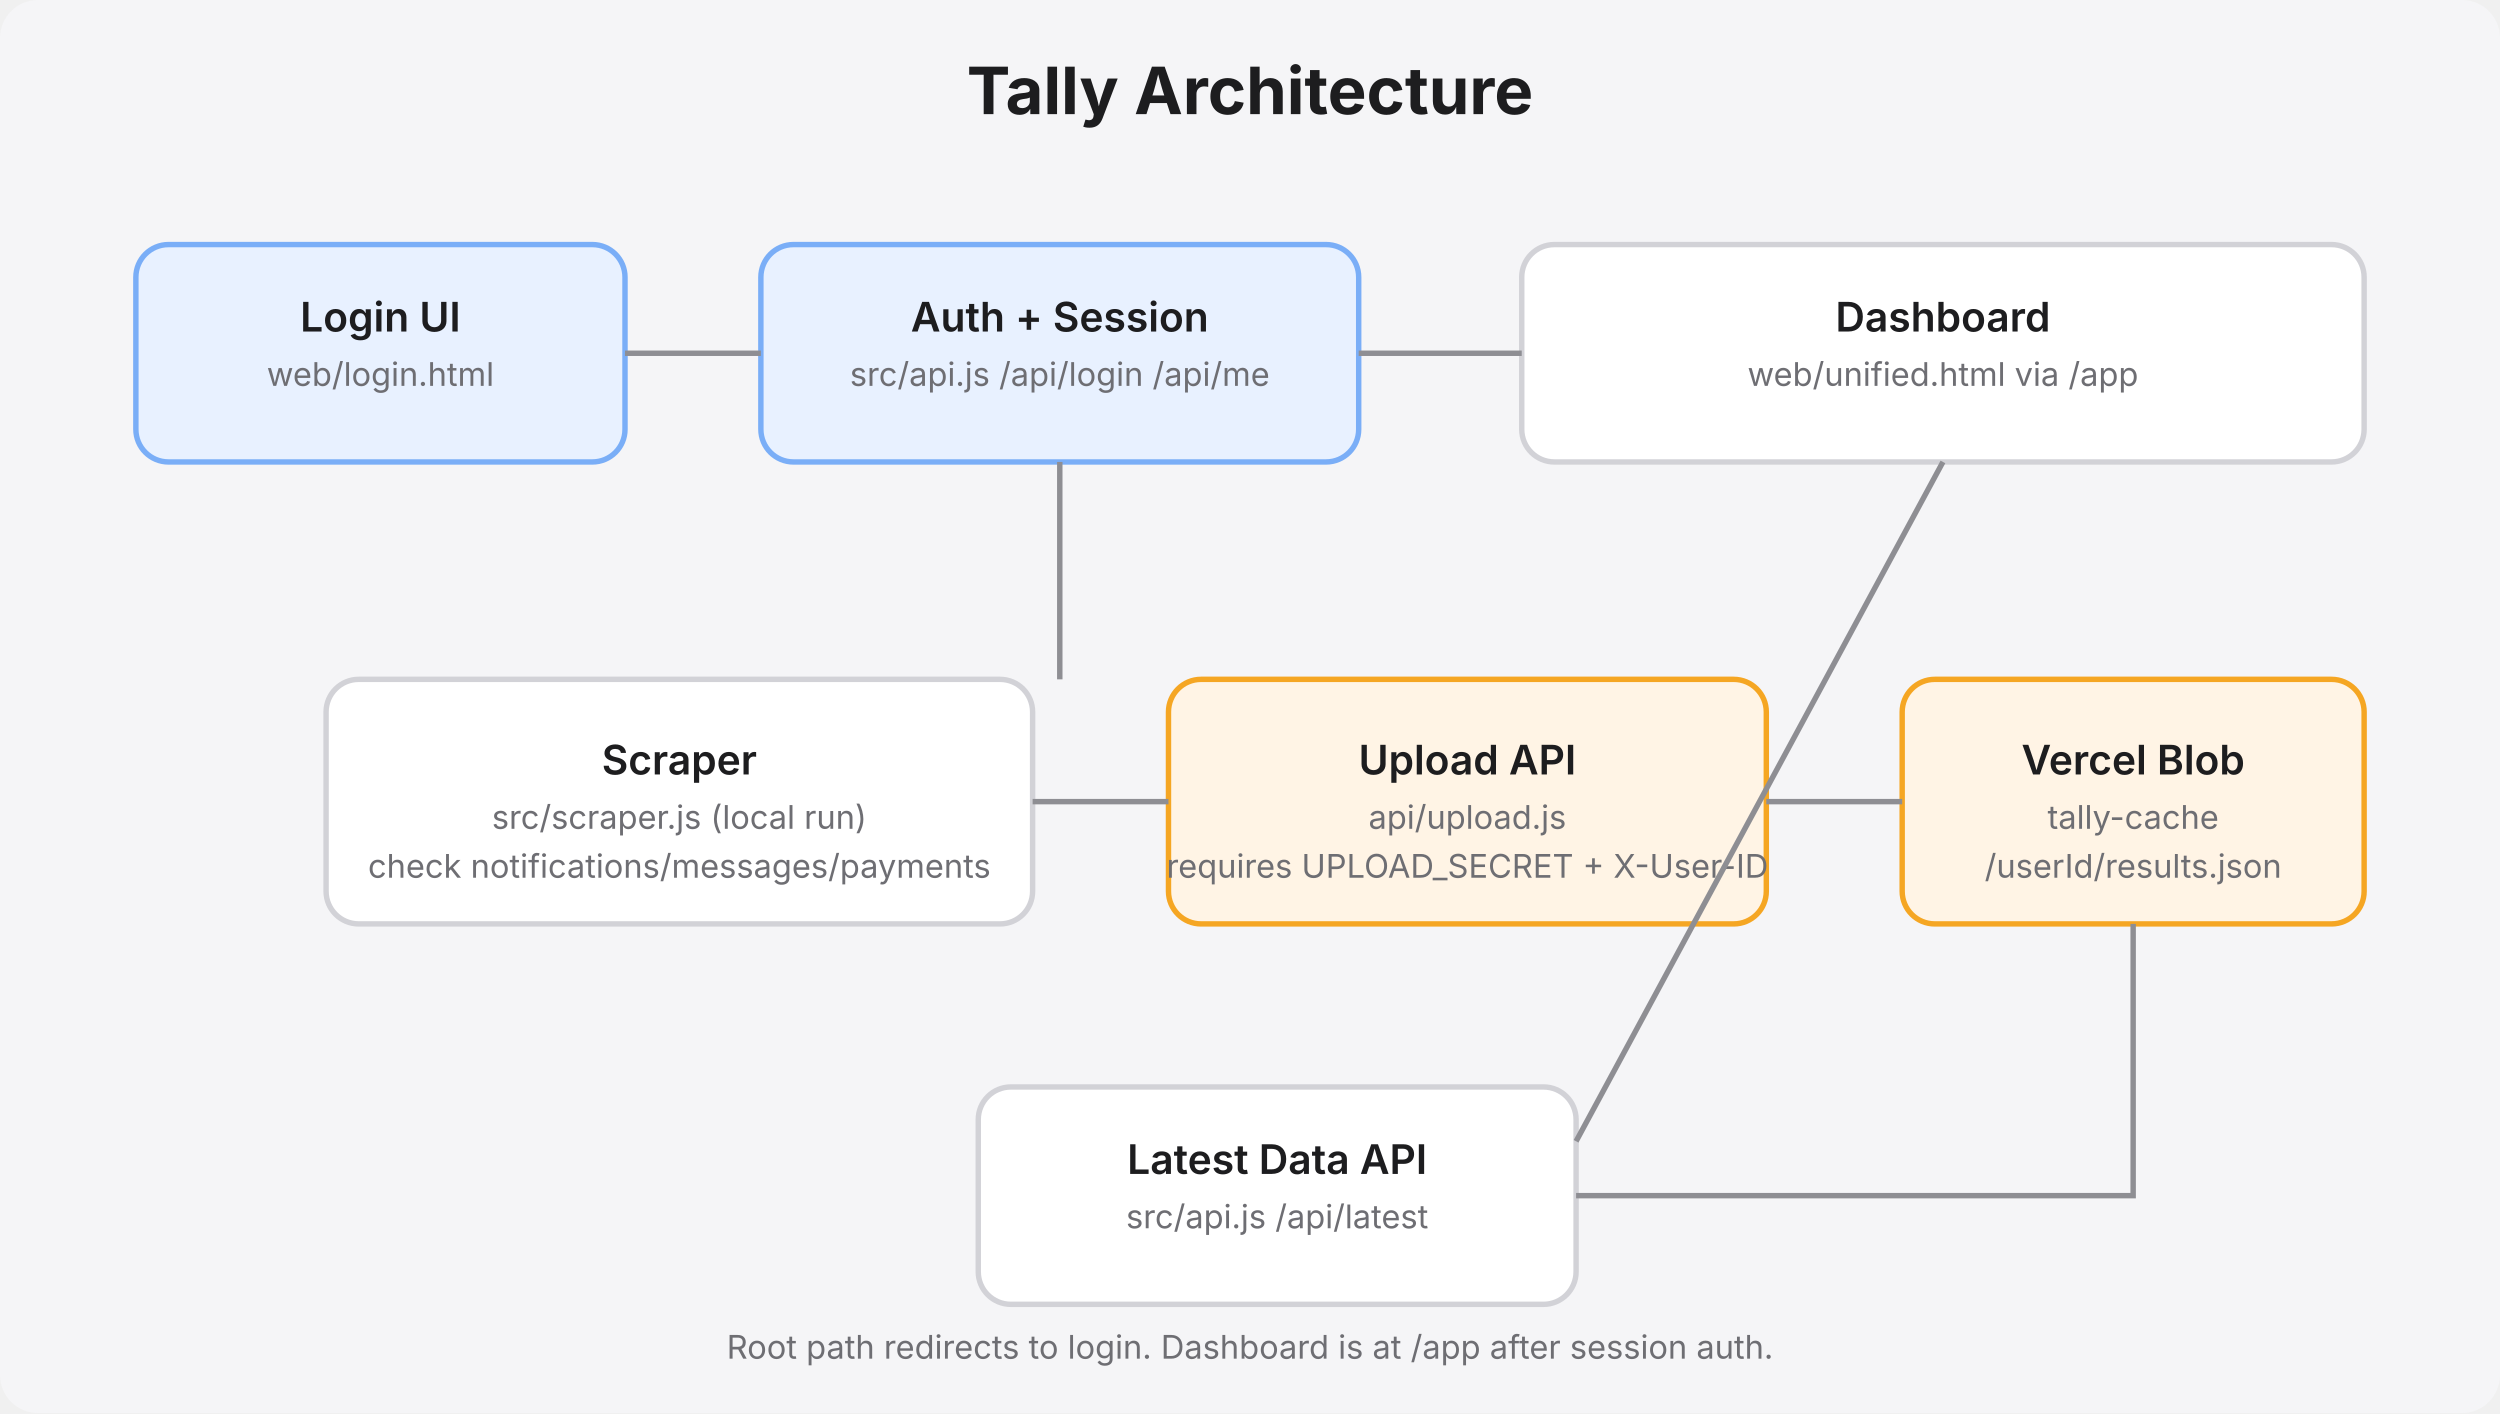
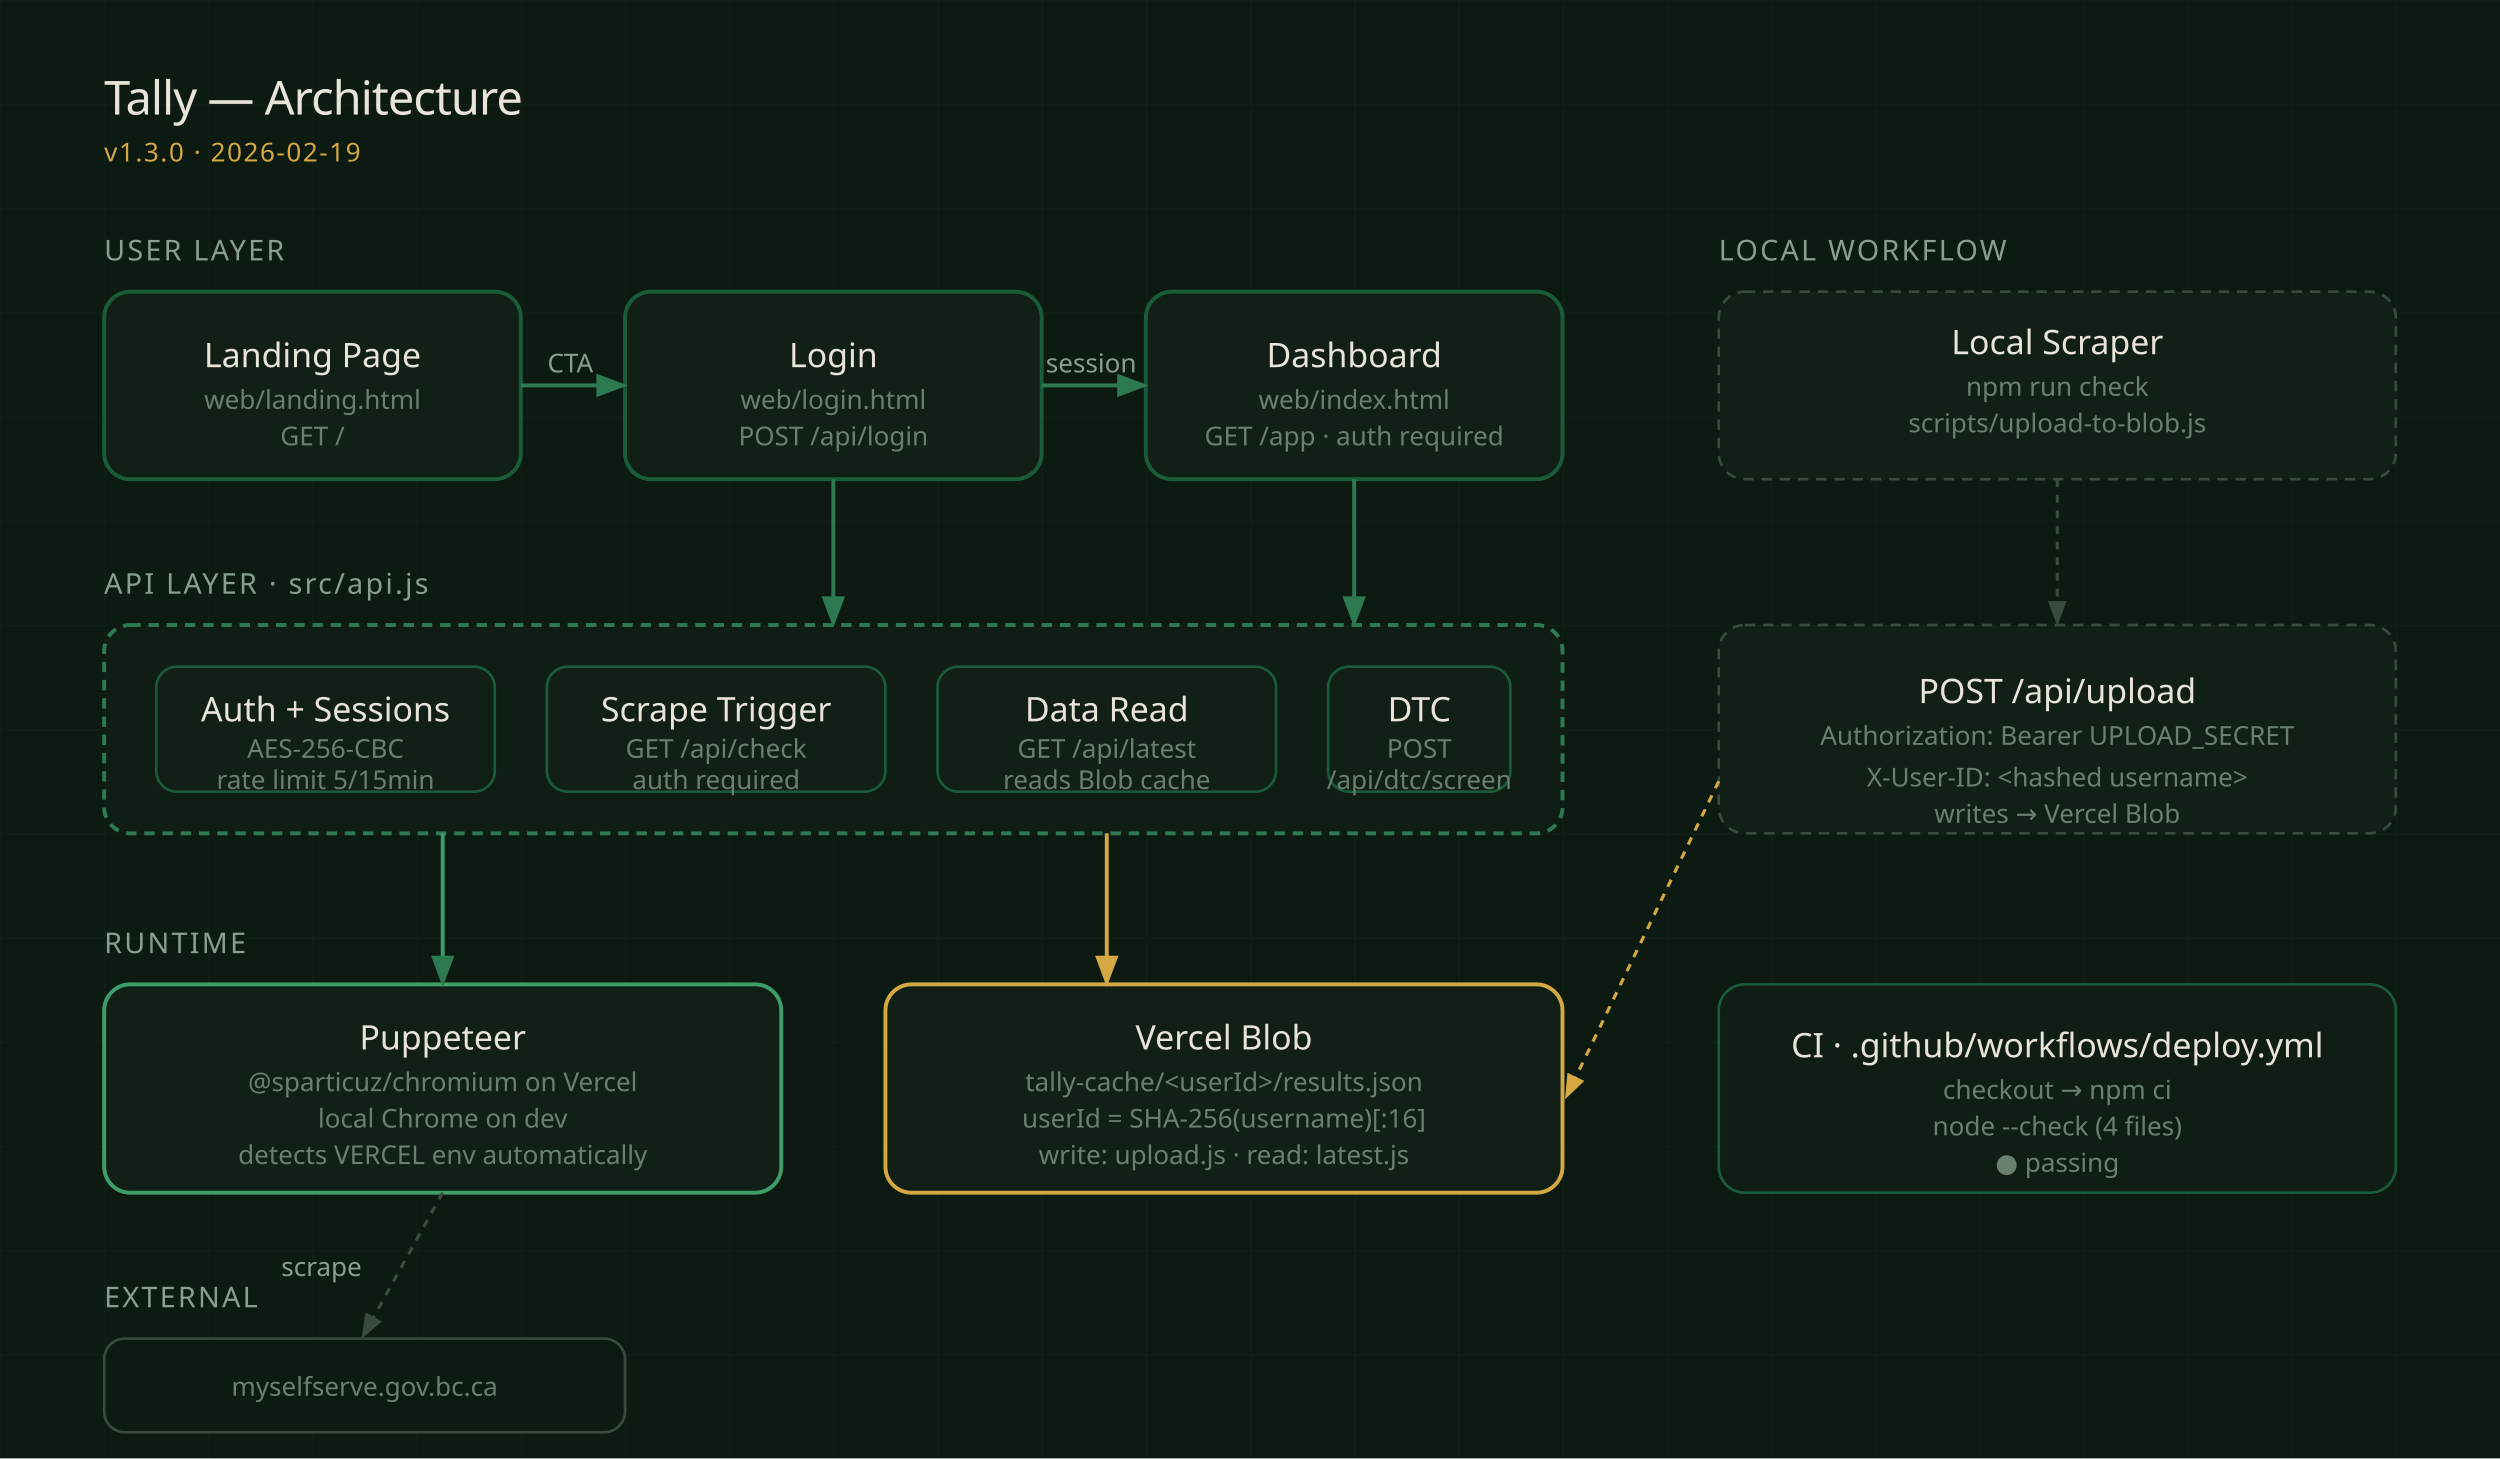
- <svg xmlns="http://www.w3.org/2000/svg" viewBox="0 0 920 520" width="920" height="520">
-   <style>
-     text { font-family: -apple-system, BlinkMacSystemFont, 'Segoe UI', sans-serif; }
-     .bg { fill: #f5f5f7; }
-     .node { fill: #ffffff; stroke: #d2d2d7; stroke-width: 2; rx: 12; }
-     .node-auth { fill: #e8f1ff; stroke: #7aaef7; stroke-width: 2; rx: 12; }
-     .node-cloud { fill: #fff4e5; stroke: #f5a623; stroke-width: 2; rx: 12; }
-     .title { font-size: 24px; font-weight: 700; fill: #1d1d1f; }
-     .label { font-size: 15px; font-weight: 600; fill: #1d1d1f; }
-     .sub { font-size: 12px; fill: #6e6e73; }
-     .line { stroke: #8e8e93; stroke-width: 2; fill: none; }
-   </style>
-   <rect class="bg" x="0" y="0" width="920" height="520" rx="14" />
-   <text class="title" x="460" y="42" text-anchor="middle">Tally Architecture</text>
-   <rect class="node-auth" x="50" y="90" width="180" height="80" rx="12" />
-   <text class="label" x="140" y="122" text-anchor="middle">Login UI</text>
-   <text class="sub" x="140" y="142" text-anchor="middle">web/login.html</text>
-   <rect class="node-auth" x="280" y="90" width="220" height="80" rx="12" />
-   <text class="label" x="390" y="122" text-anchor="middle">Auth + Session</text>
-   <text class="sub" x="390" y="142" text-anchor="middle">src/api.js /api/login /api/me</text>
-   <rect class="node" x="560" y="90" width="310" height="80" rx="12" />
-   <text class="label" x="715" y="122" text-anchor="middle">Dashboard</text>
-   <text class="sub" x="715" y="142" text-anchor="middle">web/unified.html via /app</text>
-   <rect class="node" x="120" y="250" width="260" height="90" rx="12" />
-   <text class="label" x="250" y="285" text-anchor="middle">Scraper</text>
-   <text class="sub" x="250" y="305" text-anchor="middle">src/scraper.js (local run)</text>
-   <text class="sub" x="250" y="323" text-anchor="middle">check notifications/messages/payments</text>
-   <rect class="node-cloud" x="430" y="250" width="220" height="90" rx="12" />
-   <text class="label" x="540" y="285" text-anchor="middle">Upload API</text>
-   <text class="sub" x="540" y="305" text-anchor="middle">api/upload.js</text>
-   <text class="sub" x="540" y="323" text-anchor="middle">requires UPLOAD_SECRET + X-User-ID</text>
-   <rect class="node-cloud" x="700" y="250" width="170" height="90" rx="12" />
-   <text class="label" x="785" y="285" text-anchor="middle">Vercel Blob</text>
-   <text class="sub" x="785" y="305" text-anchor="middle">tally-cache</text>
-   <text class="sub" x="785" y="323" text-anchor="middle">/userId/results.json</text>
-   <rect class="node" x="360" y="400" width="220" height="80" rx="12" />
-   <text class="label" x="470" y="432" text-anchor="middle">Latest Data API</text>
-   <text class="sub" x="470" y="452" text-anchor="middle">src/api.js /api/latest</text>
-   <path class="line" d="M 230 130 L 280 130" />
-   <path class="line" d="M 500 130 L 560 130" />
-   <path class="line" d="M 390 170 L 390 250" />
-   <path class="line" d="M 380 295 L 430 295" />
-   <path class="line" d="M 650 295 L 700 295" />
-   <path class="line" d="M 785 340 L 785 440 L 580 440" />
-   <path class="line" d="M 580 420 L 715 170" />
-   <text class="sub" x="460" y="500" text-anchor="middle">Root path redirects to login. Dashboard is at /app after session auth.</text>
+ <svg xmlns="http://www.w3.org/2000/svg" viewBox="0 0 960 560" width="960" height="560">
+   <defs>
+     <style>
+       text { font-family: 'DM Sans', 'Segoe UI', sans-serif; }
+       .label { font-size: 11px; fill: #8a9e90; letter-spacing: 0.08em; }
+       .title { font-size: 13px; fill: #e8e4da; font-weight: 500; }
+       .sub { font-size: 10px; fill: #6b7f70; }
+       .arrow-label { font-size: 10px; fill: #8a9e90; }
+       .version { font-size: 10px; fill: #d4a843; letter-spacing: 0.06em; }
+     </style>
+     <marker id="arrow" markerWidth="8" markerHeight="8" refX="6" refY="3" orient="auto">
+       <path d="M0,0 L0,6 L8,3 z" fill="#2d7a52" />
+     </marker>
+     <marker id="arrow-muted" markerWidth="8" markerHeight="8" refX="6" refY="3" orient="auto">
+       <path d="M0,0 L0,6 L8,3 z" fill="#3a4a3e" />
+     </marker>
+     <marker id="arrow-amber" markerWidth="8" markerHeight="8" refX="6" refY="3" orient="auto">
+       <path d="M0,0 L0,6 L8,3 z" fill="#d4a843" />
+     </marker>
+   </defs>
+   <rect width="960" height="560" fill="#0c1a12" />
+   <pattern id="grid" width="40" height="40" patternUnits="userSpaceOnUse">
+     <path d="M 40 0 L 0 0 0 40" fill="none" stroke="rgba(255,255,255,0.02)" stroke-width="1" />
+   </pattern>
+   <rect width="960" height="560" fill="url(#grid)" />
+   <text x="40" y="44" font-family="'DM Sans','Segoe UI',sans-serif" font-size="18" fill="#e8e4da" font-weight="400" letter-spacing="-0.02em">Tally — Architecture</text>
+   <text x="40" y="62" class="version">v1.3.0 · 2026-02-19</text>
+   <text x="40" y="100" class="label">USER LAYER</text>
+   <rect x="40" y="112" width="160" height="72" rx="10" fill="#111f16" stroke="#1a5c3a" stroke-width="1.5" />
+   <text x="120" y="141" text-anchor="middle" class="title">Landing Page</text>
+   <text x="120" y="157" text-anchor="middle" class="sub">web/landing.html</text>
+   <text x="120" y="171" text-anchor="middle" class="sub">GET /</text>
+   <rect x="240" y="112" width="160" height="72" rx="10" fill="#111f16" stroke="#1a5c3a" stroke-width="1.5" />
+   <text x="320" y="141" text-anchor="middle" class="title">Login</text>
+   <text x="320" y="157" text-anchor="middle" class="sub">web/login.html</text>
+   <text x="320" y="171" text-anchor="middle" class="sub">POST /api/login</text>
+   <rect x="440" y="112" width="160" height="72" rx="10" fill="#111f16" stroke="#1a5c3a" stroke-width="1.5" />
+   <text x="520" y="141" text-anchor="middle" class="title">Dashboard</text>
+   <text x="520" y="157" text-anchor="middle" class="sub">web/index.html</text>
+   <text x="520" y="171" text-anchor="middle" class="sub">GET /app · auth required</text>
+   <line x1="200" y1="148" x2="238" y2="148" stroke="#2d7a52" stroke-width="1.5" marker-end="url(#arrow)" />
+   <text x="219" y="143" text-anchor="middle" class="arrow-label">CTA</text>
+   <line x1="400" y1="148" x2="438" y2="148" stroke="#2d7a52" stroke-width="1.5" marker-end="url(#arrow)" />
+   <text x="419" y="143" text-anchor="middle" class="arrow-label">session</text>
+   <text x="40" y="228" class="label">API LAYER · src/api.js</text>
+   <rect x="40" y="240" width="560" height="80" rx="10" fill="#0f1d14" stroke="#2d7a52" stroke-width="1.5" stroke-dasharray="4,3" />
+   <rect x="60" y="256" width="130" height="48" rx="8" fill="#111f16" stroke="#1a5c3a" stroke-width="1" />
+   <text x="125" y="277" text-anchor="middle" class="title" font-size="11">Auth + Sessions</text>
+   <text x="125" y="291" text-anchor="middle" class="sub">AES-256-CBC</text>
+   <text x="125" y="303" text-anchor="middle" class="sub">rate limit 5/15min</text>
+   <rect x="210" y="256" width="130" height="48" rx="8" fill="#111f16" stroke="#1a5c3a" stroke-width="1" />
+   <text x="275" y="277" text-anchor="middle" class="title" font-size="11">Scrape Trigger</text>
+   <text x="275" y="291" text-anchor="middle" class="sub">GET /api/check</text>
+   <text x="275" y="303" text-anchor="middle" class="sub">auth required</text>
+   <rect x="360" y="256" width="130" height="48" rx="8" fill="#111f16" stroke="#1a5c3a" stroke-width="1" />
+   <text x="425" y="277" text-anchor="middle" class="title" font-size="11">Data Read</text>
+   <text x="425" y="291" text-anchor="middle" class="sub">GET /api/latest</text>
+   <text x="425" y="303" text-anchor="middle" class="sub">reads Blob cache</text>
+   <rect x="510" y="256" width="70" height="48" rx="8" fill="#111f16" stroke="#1a5c3a" stroke-width="1" />
+   <text x="545" y="277" text-anchor="middle" class="title" font-size="11">DTC</text>
+   <text x="545" y="291" text-anchor="middle" class="sub">POST</text>
+   <text x="545" y="303" text-anchor="middle" class="sub">/api/dtc/screen</text>
+   <line x1="320" y1="184" x2="320" y2="238" stroke="#2d7a52" stroke-width="1.5" marker-end="url(#arrow)" />
+   <line x1="520" y1="184" x2="520" y2="238" stroke="#2d7a52" stroke-width="1.5" marker-end="url(#arrow)" />
+   <text x="40" y="366" class="label">RUNTIME</text>
+   <rect x="40" y="378" width="260" height="80" rx="10" fill="#111f16" stroke="#3d9e6a" stroke-width="1.5" />
+   <text x="170" y="403" text-anchor="middle" class="title">Puppeteer</text>
+   <text x="170" y="419" text-anchor="middle" class="sub">@sparticuz/chromium on Vercel</text>
+   <text x="170" y="433" text-anchor="middle" class="sub">local Chrome on dev</text>
+   <text x="170" y="447" text-anchor="middle" class="sub">detects VERCEL env automatically</text>
+   <rect x="340" y="378" width="260" height="80" rx="10" fill="#111f16" stroke="#d4a843" stroke-width="1.5" />
+   <text x="470" y="403" text-anchor="middle" class="title">Vercel Blob</text>
+   <text x="470" y="419" text-anchor="middle" class="sub">tally-cache/&lt;userId&gt;/results.json</text>
+   <text x="470" y="433" text-anchor="middle" class="sub">userId = SHA-256(username)[:16]</text>
+   <text x="470" y="447" text-anchor="middle" class="sub">write: upload.js · read: latest.js</text>
+   <line x1="170" y1="320" x2="170" y2="376" stroke="#3d9e6a" stroke-width="1.5" marker-end="url(#arrow)" />
+   <line x1="425" y1="320" x2="425" y2="376" stroke="#d4a843" stroke-width="1.5" marker-end="url(#arrow-amber)" />
+   <text x="40" y="502" class="label">EXTERNAL</text>
+   <rect x="40" y="514" width="200" height="36" rx="8" fill="#0c1a12" stroke="#3a4a3e" stroke-width="1" />
+   <text x="140" y="536" text-anchor="middle" class="sub" font-size="11" fill="#6b7f70">myselfserve.gov.bc.ca</text>
+   <line x1="170" y1="458" x2="140" y2="512" stroke="#3a4a3e" stroke-width="1.2" stroke-dasharray="3,3" marker-end="url(#arrow-muted)" />
+   <text x="108" y="490" class="arrow-label">scrape</text>
+   <text x="660" y="100" class="label">LOCAL WORKFLOW</text>
+   <rect x="660" y="112" width="260" height="72" rx="10" fill="#111f16" stroke="#3a4a3e" stroke-width="1" stroke-dasharray="4,3" />
+   <text x="790" y="136" text-anchor="middle" class="title" font-size="12">Local Scraper</text>
+   <text x="790" y="152" text-anchor="middle" class="sub">npm run check</text>
+   <text x="790" y="166" text-anchor="middle" class="sub">scripts/upload-to-blob.js</text>
+   <rect x="660" y="240" width="260" height="80" rx="10" fill="#111f16" stroke="#3a4a3e" stroke-width="1" stroke-dasharray="4,3" />
+   <text x="790" y="270" text-anchor="middle" class="title" font-size="12">POST /api/upload</text>
+   <text x="790" y="286" text-anchor="middle" class="sub">Authorization: Bearer UPLOAD_SECRET</text>
+   <text x="790" y="302" text-anchor="middle" class="sub">X-User-ID: &lt;hashed username&gt;</text>
+   <text x="790" y="316" text-anchor="middle" class="sub">writes → Vercel Blob</text>
+   <line x1="790" y1="184" x2="790" y2="238" stroke="#3a4a3e" stroke-width="1.2" stroke-dasharray="3,3" marker-end="url(#arrow-muted)" />
+   <line x1="660" y1="300" x2="602" y2="420" stroke="#d4a843" stroke-width="1.2" stroke-dasharray="3,3" marker-end="url(#arrow-amber)" />
+   <rect x="660" y="378" width="260" height="80" rx="10" fill="#0f1d14" stroke="#1a5c3a" stroke-width="1" />
+   <text x="790" y="406" text-anchor="middle" class="title" font-size="12">CI · .github/workflows/deploy.yml</text>
+   <text x="790" y="422" text-anchor="middle" class="sub">checkout → npm ci</text>
+   <text x="790" y="436" text-anchor="middle" class="sub">node --check (4 files)</text>
+   <text x="790" y="450" text-anchor="middle" class="sub" fill="#3d9e6a">● passing</text>
</svg>
